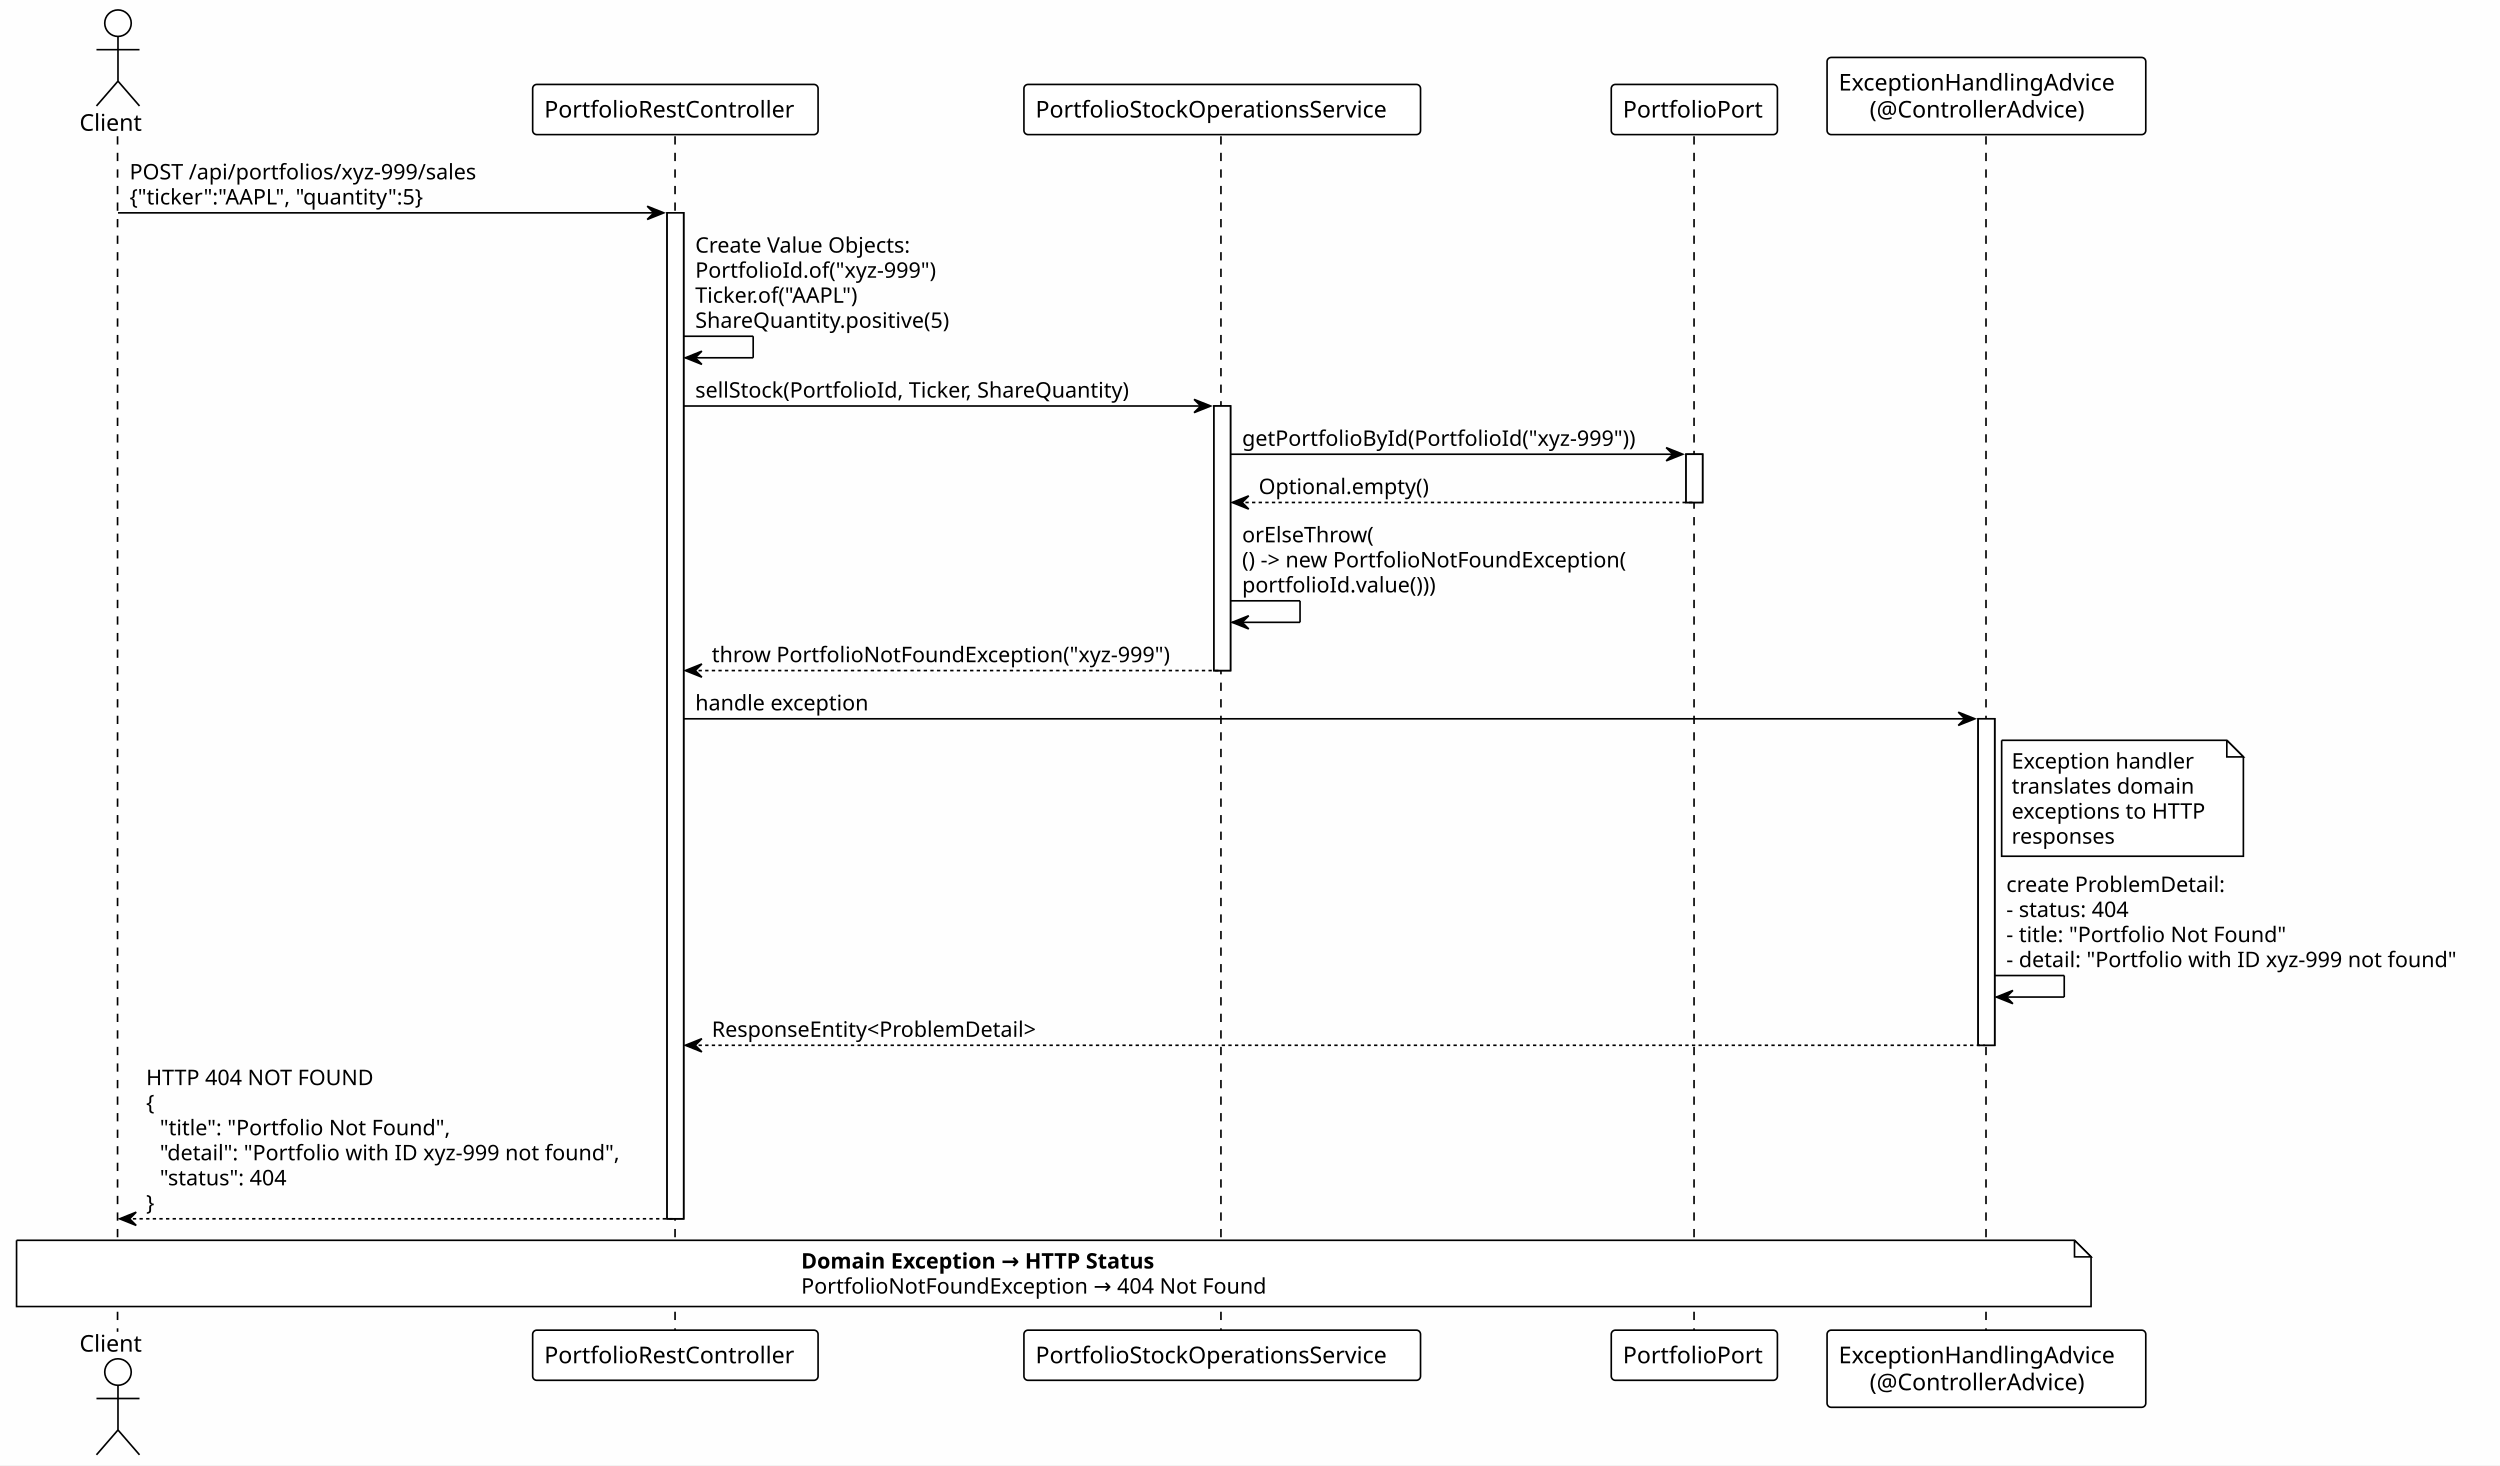
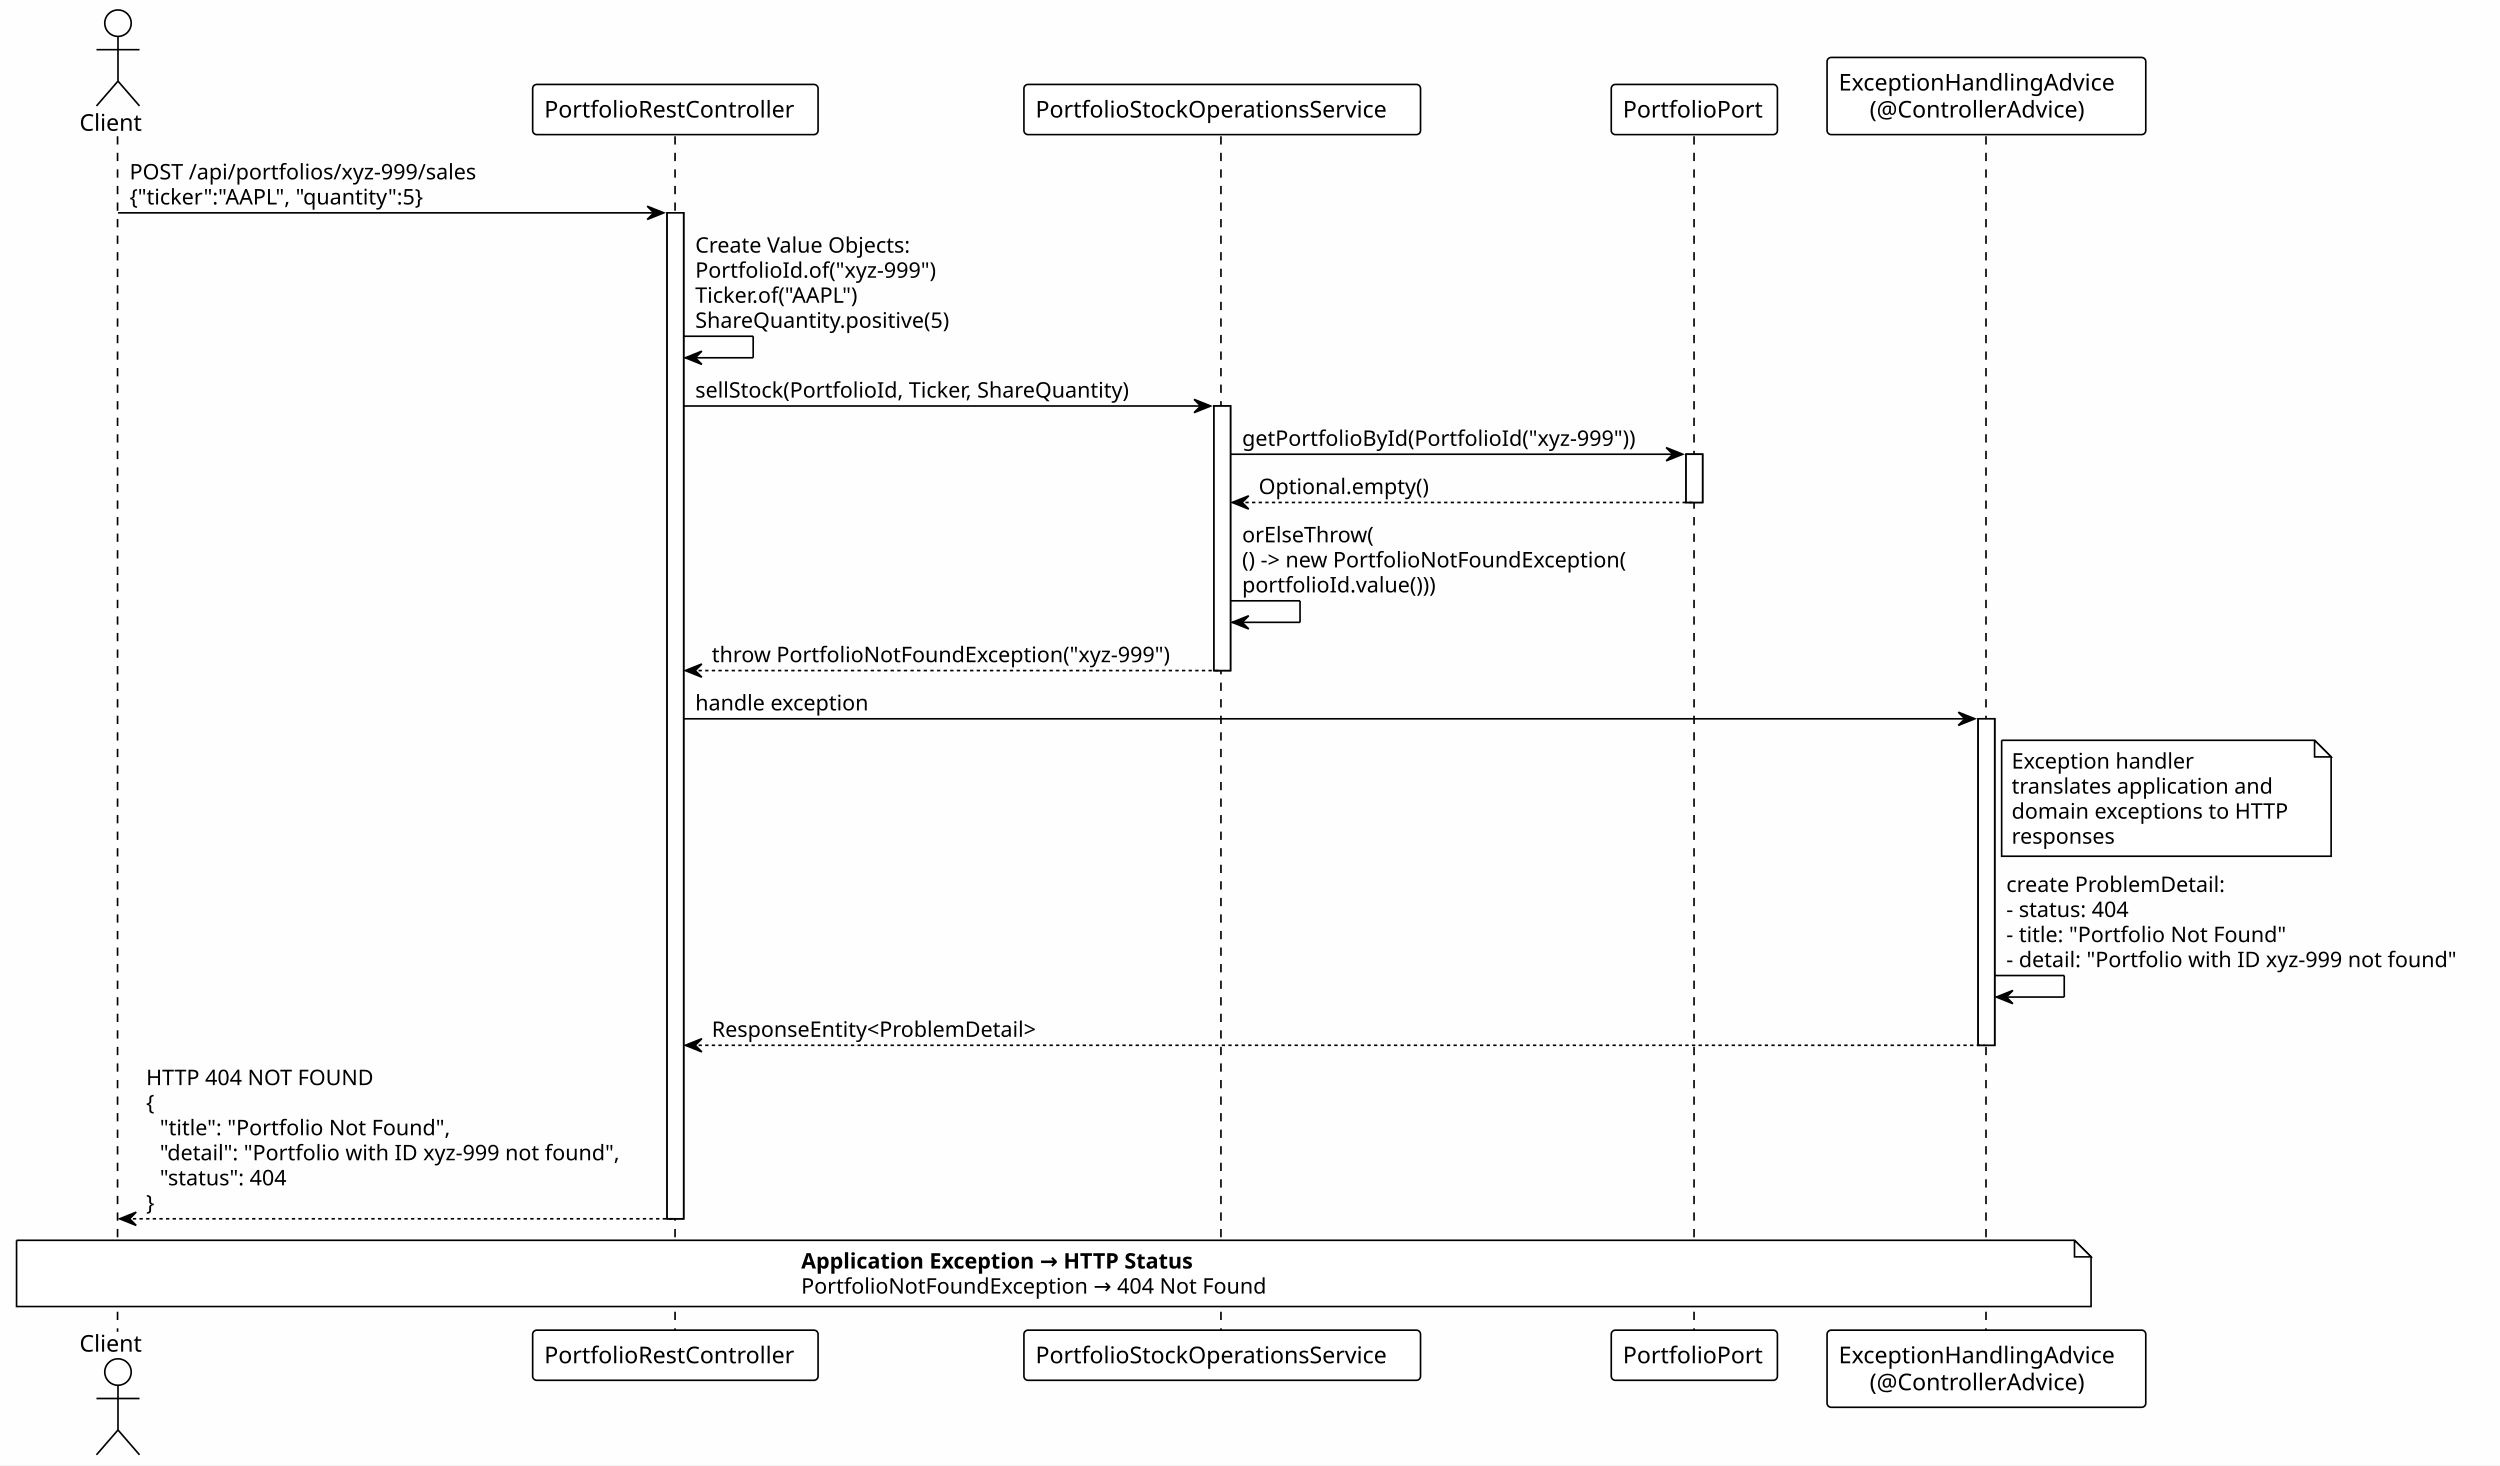
<svg xmlns="http://www.w3.org/2000/svg" contentStyleType="text/css" data-diagram-type="SEQUENCE" height="885px" preserveAspectRatio="none" style="width:1510px;height:885px;background:#FEFEFE;" version="1.1" viewBox="0 0 1510 885" width="1510px" zoomAndPan="magnify">
  <defs />
  <g>
    <rect fill="#FEFEFE" height="885" style="stroke:none;stroke-width:1;" width="1510" x="0" y="0" />
    <g>
      <rect fill="#FFFFFF" height="607.586" style="stroke:#000000;stroke-width:1;" width="10" x="402.923" y="128.562" />
    </g>
    <g>
      <rect fill="#FFFFFF" height="159.797" style="stroke:#000000;stroke-width:1;" width="10" x="733.226" y="245.227" />
    </g>
    <g>
      <rect fill="#FFFFFF" height="29.133" style="stroke:#000000;stroke-width:1;" width="10" x="1018.377" y="274.359" />
    </g>
    <g>
      <rect fill="#FFFFFF" height="197.195" style="stroke:#000000;stroke-width:1;" width="10" x="1194.799" y="434.156" />
    </g>
    <g class="participant-lifeline" data-entity-uid="part1" data-qualified-name="Client" id="part1-lifeline">
      <g>
        <rect fill="#000000" fill-opacity="0" height="722.117" width="8" x="67.265" y="82.297" />
        <line style="stroke:#000000;stroke-width:1;stroke-dasharray:5,5;" x1="71" x2="71" y1="82.297" y2="804.414" />
      </g>
    </g>
    <g class="participant-lifeline" data-entity-uid="part2" data-qualified-name="Controller" id="part2-lifeline">
      <g>
        <rect fill="#000000" fill-opacity="0" height="722.117" width="8" x="403.923" y="82.297" />
        <line style="stroke:#000000;stroke-width:1;stroke-dasharray:5,5;" x1="407.729" x2="407.729" y1="82.297" y2="804.414" />
      </g>
    </g>
    <g class="participant-lifeline" data-entity-uid="part3" data-qualified-name="Service" id="part3-lifeline">
      <g>
        <rect fill="#000000" fill-opacity="0" height="722.117" width="8" x="734.226" y="82.297" />
        <line style="stroke:#000000;stroke-width:1;stroke-dasharray:5,5;" x1="737.453" x2="737.453" y1="82.297" y2="804.414" />
      </g>
    </g>
    <g class="participant-lifeline" data-entity-uid="part4" data-qualified-name="Port" id="part4-lifeline">
      <g>
        <rect fill="#000000" fill-opacity="0" height="722.117" width="8" x="1019.377" y="82.297" />
        <line style="stroke:#000000;stroke-width:1;stroke-dasharray:5,5;" x1="1023.205" x2="1023.205" y1="82.297" y2="804.414" />
      </g>
    </g>
    <g class="participant-lifeline" data-entity-uid="part5" data-qualified-name="Handler" id="part5-lifeline">
      <g>
        <rect fill="#000000" fill-opacity="0" height="722.117" width="8" x="1195.799" y="82.297" />
        <line style="stroke:#000000;stroke-width:1;stroke-dasharray:5,5;" x1="1199.549" x2="1199.549" y1="82.297" y2="804.414" />
      </g>
    </g>
    <g class="participant participant-head" data-entity-uid="part1" data-qualified-name="Client" id="part1-head">
      <text fill="#000000" font-family="Verdana" font-size="14" lengthAdjust="spacing" textLength="40.53" x="48" y="78.995">Client</text>
      <ellipse cx="71.265" cy="14" fill="#FFFFFF" rx="8" ry="8" style="stroke:#000000;stroke-width:1;" />
      <path d="M71.265,22 L71.265,49 M58.265,30 L84.265,30 M71.265,49 L58.265,64 M71.265,49 L84.265,64" fill="none" style="stroke:#000000;stroke-width:1;" />
    </g>
    <g class="participant participant-tail" data-entity-uid="part1" data-qualified-name="Client" id="part1-tail">
      <text fill="#000000" font-family="Verdana" font-size="14" lengthAdjust="spacing" textLength="40.53" x="48" y="816.409">Client</text>
      <ellipse cx="71.265" cy="828.711" fill="#FFFFFF" rx="8" ry="8" style="stroke:#000000;stroke-width:1;" />
      <path d="M71.265,836.711 L71.265,863.711 M58.265,844.711 L84.265,844.711 M71.265,863.711 L58.265,878.711 M71.265,863.711 L84.265,878.711" fill="none" style="stroke:#000000;stroke-width:1;" />
    </g>
    <g class="participant participant-head" data-entity-uid="part2" data-qualified-name="Controller" id="part2-head">
      <rect fill="#FFFFFF" height="30.297" rx="2.5" ry="2.5" style="stroke:#000000;stroke-width:1;" width="172.389" x="321.729" y="51" />
      <text fill="#000000" font-family="Verdana" font-size="14" lengthAdjust="spacing" textLength="158.389" x="328.729" y="70.995">PortfolioRestController</text>
    </g>
    <g class="participant participant-tail" data-entity-uid="part2" data-qualified-name="Controller" id="part2-tail">
      <rect fill="#FFFFFF" height="30.297" rx="2.5" ry="2.5" style="stroke:#000000;stroke-width:1;" width="172.389" x="321.729" y="803.414" />
      <text fill="#000000" font-family="Verdana" font-size="14" lengthAdjust="spacing" textLength="158.389" x="328.729" y="823.409">PortfolioRestController</text>
    </g>
    <g class="participant participant-head" data-entity-uid="part3" data-qualified-name="Service" id="part3-head">
      <rect fill="#FFFFFF" height="30.297" rx="2.5" ry="2.5" style="stroke:#000000;stroke-width:1;" width="239.545" x="618.453" y="51" />
      <text fill="#000000" font-family="Verdana" font-size="14" lengthAdjust="spacing" textLength="225.545" x="625.453" y="70.995">PortfolioStockOperationsService</text>
    </g>
    <g class="participant participant-tail" data-entity-uid="part3" data-qualified-name="Service" id="part3-tail">
      <rect fill="#FFFFFF" height="30.297" rx="2.5" ry="2.5" style="stroke:#000000;stroke-width:1;" width="239.545" x="618.453" y="803.414" />
      <text fill="#000000" font-family="Verdana" font-size="14" lengthAdjust="spacing" textLength="225.545" x="625.453" y="823.409">PortfolioStockOperationsService</text>
    </g>
    <g class="participant participant-head" data-entity-uid="part4" data-qualified-name="Port" id="part4-head">
      <rect fill="#FFFFFF" height="30.297" rx="2.5" ry="2.5" style="stroke:#000000;stroke-width:1;" width="100.345" x="973.205" y="51" />
      <text fill="#000000" font-family="Verdana" font-size="14" lengthAdjust="spacing" textLength="86.345" x="980.205" y="70.995">PortfolioPort</text>
    </g>
    <g class="participant participant-tail" data-entity-uid="part4" data-qualified-name="Port" id="part4-tail">
      <rect fill="#FFFFFF" height="30.297" rx="2.5" ry="2.5" style="stroke:#000000;stroke-width:1;" width="100.345" x="973.205" y="803.414" />
      <text fill="#000000" font-family="Verdana" font-size="14" lengthAdjust="spacing" textLength="86.345" x="980.205" y="823.409">PortfolioPort</text>
    </g>
    <g class="participant participant-head" data-entity-uid="part5" data-qualified-name="Handler" id="part5-head">
      <rect fill="#FFFFFF" height="46.594" rx="2.5" ry="2.5" style="stroke:#000000;stroke-width:1;" width="192.5" x="1103.549" y="34.703" />
      <text fill="#000000" font-family="Verdana" font-size="14" lengthAdjust="spacing" textLength="178.5" x="1110.549" y="54.698">ExceptionHandlingAdvice</text>
      <text fill="#000000" font-family="Verdana" font-size="14" lengthAdjust="spacing" textLength="141.046" x="1129.276" y="70.995">(@ControllerAdvice)</text>
    </g>
    <g class="participant participant-tail" data-entity-uid="part5" data-qualified-name="Handler" id="part5-tail">
      <rect fill="#FFFFFF" height="46.594" rx="2.5" ry="2.5" style="stroke:#000000;stroke-width:1;" width="192.5" x="1103.549" y="803.414" />
      <text fill="#000000" font-family="Verdana" font-size="14" lengthAdjust="spacing" textLength="178.5" x="1110.549" y="823.409">ExceptionHandlingAdvice</text>
      <text fill="#000000" font-family="Verdana" font-size="14" lengthAdjust="spacing" textLength="141.046" x="1129.276" y="839.706">(@ControllerAdvice)</text>
    </g>
    <g>
      <rect fill="#FFFFFF" height="607.586" style="stroke:#000000;stroke-width:1;" width="10" x="402.923" y="128.562" />
    </g>
    <g>
      <rect fill="#FFFFFF" height="159.797" style="stroke:#000000;stroke-width:1;" width="10" x="733.226" y="245.227" />
    </g>
    <g>
      <rect fill="#FFFFFF" height="29.133" style="stroke:#000000;stroke-width:1;" width="10" x="1018.377" y="274.359" />
    </g>
    <g>
      <rect fill="#FFFFFF" height="197.195" style="stroke:#000000;stroke-width:1;" width="10" x="1194.799" y="434.156" />
    </g>
    <g class="message" data-entity-1="part1" data-entity-2="part2" id="msg1">
      <polygon fill="#000000" points="390.923,124.562,400.923,128.562,390.923,132.562,394.923,128.562" style="stroke:#000000;stroke-width:1;" />
      <line style="stroke:#000000;stroke-width:1;" x1="71.265" x2="396.923" y1="128.562" y2="128.562" />
      <text fill="#000000" font-family="Verdana" font-size="13" lengthAdjust="spacing" textLength="221.711" x="78.265" y="108.364">POST /api/portfolios/xyz-999/sales</text>
      <text fill="#000000" font-family="Verdana" font-size="13" lengthAdjust="spacing" textLength="201.506" x="78.265" y="123.497">{"ticker":"AAPL", "quantity":5}</text>
    </g>
    <g class="message" data-entity-1="part2" data-entity-2="part2" id="msg2">
      <line style="stroke:#000000;stroke-width:1;" x1="412.923" x2="454.923" y1="203.094" y2="203.094" />
      <line style="stroke:#000000;stroke-width:1;" x1="454.923" x2="454.923" y1="203.094" y2="216.094" />
      <line style="stroke:#000000;stroke-width:1;" x1="413.923" x2="454.923" y1="216.094" y2="216.094" />
      <polygon fill="#000000" points="423.923,212.094,413.923,216.094,423.923,220.094,419.923,216.094" style="stroke:#000000;stroke-width:1;" />
      <text fill="#000000" font-family="Verdana" font-size="13" lengthAdjust="spacing" textLength="141.946" x="419.923" y="152.629">Create Value Objects:</text>
      <text fill="#000000" font-family="Verdana" font-size="13" lengthAdjust="spacing" textLength="156.508" x="419.923" y="167.762">PortfolioId.of("xyz-999")</text>
      <text fill="#000000" font-family="Verdana" font-size="13" lengthAdjust="spacing" textLength="111.205" x="419.923" y="182.895">Ticker.of("AAPL")</text>
      <text fill="#000000" font-family="Verdana" font-size="13" lengthAdjust="spacing" textLength="167.515" x="419.923" y="198.028">ShareQuantity.positive(5)</text>
    </g>
    <g class="message" data-entity-1="part2" data-entity-2="part3" id="msg3">
      <polygon fill="#000000" points="721.226,241.227,731.226,245.227,721.226,249.227,725.226,245.227" style="stroke:#000000;stroke-width:1;" />
      <line style="stroke:#000000;stroke-width:1;" x1="412.923" x2="727.226" y1="245.227" y2="245.227" />
      <text fill="#000000" font-family="Verdana" font-size="13" lengthAdjust="spacing" textLength="284.223" x="419.923" y="240.161">sellStock(PortfolioId, Ticker, ShareQuantity)</text>
    </g>
    <g class="message" data-entity-1="part3" data-entity-2="part4" id="msg4">
      <polygon fill="#000000" points="1006.377,270.359,1016.377,274.359,1006.377,278.359,1010.377,274.359" style="stroke:#000000;stroke-width:1;" />
      <line style="stroke:#000000;stroke-width:1;" x1="743.226" x2="1012.377" y1="274.359" y2="274.359" />
      <text fill="#000000" font-family="Verdana" font-size="13" lengthAdjust="spacing" textLength="253.976" x="750.226" y="269.293">getPortfolioById(PortfolioId("xyz-999"))</text>
    </g>
    <g class="message" data-entity-1="part4" data-entity-2="part3" id="msg5">
      <polygon fill="#000000" points="754.226,299.492,744.226,303.492,754.226,307.492,750.226,303.492" style="stroke:#000000;stroke-width:1;" />
      <line style="stroke:#000000;stroke-width:1;stroke-dasharray:2,2;" x1="748.226" x2="1022.377" y1="303.492" y2="303.492" />
      <text fill="#000000" font-family="Verdana" font-size="13" lengthAdjust="spacing" textLength="110.944" x="760.226" y="298.426">Optional.empty()</text>
    </g>
    <g class="message" data-entity-1="part3" data-entity-2="part3" id="msg6">
      <line style="stroke:#000000;stroke-width:1;" x1="743.226" x2="785.226" y1="362.891" y2="362.891" />
      <line style="stroke:#000000;stroke-width:1;" x1="785.226" x2="785.226" y1="362.891" y2="375.891" />
      <line style="stroke:#000000;stroke-width:1;" x1="744.226" x2="785.226" y1="375.891" y2="375.891" />
      <polygon fill="#000000" points="754.226,371.891,744.226,375.891,754.226,379.891,750.226,375.891" style="stroke:#000000;stroke-width:1;" />
      <text fill="#000000" font-family="Verdana" font-size="13" lengthAdjust="spacing" textLength="85.078" x="750.226" y="327.559">orElseThrow(</text>
      <text fill="#000000" font-family="Verdana" font-size="13" lengthAdjust="spacing" textLength="251.151" x="750.226" y="342.692">() -&gt; new PortfolioNotFoundException(</text>
      <text fill="#000000" font-family="Verdana" font-size="13" lengthAdjust="spacing" textLength="126.369" x="750.226" y="357.825">portfolioId.value()))</text>
    </g>
    <g class="message" data-entity-1="part3" data-entity-2="part2" id="msg7">
      <polygon fill="#000000" points="423.923,401.023,413.923,405.023,423.923,409.023,419.923,405.023" style="stroke:#000000;stroke-width:1;" />
      <line style="stroke:#000000;stroke-width:1;stroke-dasharray:2,2;" x1="417.923" x2="737.226" y1="405.023" y2="405.023" />
      <text fill="#000000" font-family="Verdana" font-size="13" lengthAdjust="spacing" textLength="296.302" x="429.923" y="399.957">throw PortfolioNotFoundException("xyz-999")</text>
    </g>
    <g class="message" data-entity-1="part2" data-entity-2="part5" id="msg8">
      <polygon fill="#000000" points="1182.799,430.156,1192.799,434.156,1182.799,438.156,1186.799,434.156" style="stroke:#000000;stroke-width:1;" />
      <line style="stroke:#000000;stroke-width:1;" x1="412.923" x2="1188.799" y1="434.156" y2="434.156" />
      <text fill="#000000" font-family="Verdana" font-size="13" lengthAdjust="spacing" textLength="112.43" x="419.923" y="429.09">handle exception</text>
    </g>
-     <path d="M1209,447.156 L1209,517.156 L1355,517.156 L1355,457.156 L1345,447.156 L1209,447.156" fill="#FFFFFF" style="stroke:#000000;stroke-width:1;" />
-     <path d="M1345,447.156 L1345,457.156 L1355,457.156 L1345,447.156" fill="#FFFFFF" style="stroke:#000000;stroke-width:1;" />
+     <path d="M1209,447.156 L1209,517.156 L1408,517.156 L1408,457.156 L1398,447.156 L1209,447.156" fill="#FFFFFF" style="stroke:#000000;stroke-width:1;" />
+     <path d="M1398,447.156 L1398,457.156 L1408,457.156 L1398,447.156" fill="#FFFFFF" style="stroke:#000000;stroke-width:1;" />
    <text fill="#000000" font-family="Verdana" font-size="13" lengthAdjust="spacing" textLength="117.99" x="1215" y="464.223">Exception handler</text>
-     <text fill="#000000" font-family="Verdana" font-size="13" lengthAdjust="spacing" textLength="117.686" x="1215" y="479.356">translates domain</text>
-     <text fill="#000000" font-family="Verdana" font-size="13" lengthAdjust="spacing" textLength="125.576" x="1215" y="494.489">exceptions to HTTP</text>
+     <text fill="#000000" font-family="Verdana" font-size="13" lengthAdjust="spacing" textLength="169.298" x="1215" y="479.356">translates application and</text>
+     <text fill="#000000" font-family="Verdana" font-size="13" lengthAdjust="spacing" textLength="178.394" x="1215" y="494.489">domain exceptions to HTTP</text>
    <text fill="#000000" font-family="Verdana" font-size="13" lengthAdjust="spacing" textLength="66.105" x="1215" y="509.622">responses</text>
    <g class="message" data-entity-1="part5" data-entity-2="part5" id="msg9">
      <line style="stroke:#000000;stroke-width:1;" x1="1204.799" x2="1246.799" y1="589.219" y2="589.219" />
      <line style="stroke:#000000;stroke-width:1;" x1="1246.799" x2="1246.799" y1="589.219" y2="602.219" />
      <line style="stroke:#000000;stroke-width:1;" x1="1205.799" x2="1246.799" y1="602.219" y2="602.219" />
      <polygon fill="#000000" points="1215.799,598.219,1205.799,602.219,1215.799,606.219,1211.799,602.219" style="stroke:#000000;stroke-width:1;" />
      <text fill="#000000" font-family="Verdana" font-size="13" lengthAdjust="spacing" textLength="142.023" x="1211.799" y="538.754">create ProblemDetail:</text>
      <text fill="#000000" font-family="Verdana" font-size="13" lengthAdjust="spacing" textLength="82.094" x="1211.799" y="553.887">- status: 404</text>
      <text fill="#000000" font-family="Verdana" font-size="13" lengthAdjust="spacing" textLength="179.855" x="1211.799" y="569.02">- title: "Portfolio Not Found"</text>
      <text fill="#000000" font-family="Verdana" font-size="13" lengthAdjust="spacing" textLength="292.125" x="1211.799" y="584.153">- detail: "Portfolio with ID xyz-999 not found"</text>
    </g>
    <g class="message" data-entity-1="part5" data-entity-2="part2" id="msg10">
      <polygon fill="#000000" points="423.923,627.352,413.923,631.352,423.923,635.352,419.923,631.352" style="stroke:#000000;stroke-width:1;" />
      <line style="stroke:#000000;stroke-width:1;stroke-dasharray:2,2;" x1="417.923" x2="1198.799" y1="631.352" y2="631.352" />
      <text fill="#000000" font-family="Verdana" font-size="13" lengthAdjust="spacing" textLength="214.716" x="429.923" y="626.286">ResponseEntity&lt;ProblemDetail&gt;</text>
    </g>
    <g class="message" data-entity-1="part2" data-entity-2="part1" id="msg11">
      <polygon fill="#000000" points="82.265,732.148,72.265,736.148,82.265,740.148,78.265,736.148" style="stroke:#000000;stroke-width:1;" />
      <line style="stroke:#000000;stroke-width:1;stroke-dasharray:2,2;" x1="76.265" x2="406.923" y1="736.148" y2="736.148" />
      <text fill="#000000" font-family="Verdana" font-size="13" lengthAdjust="spacing" textLength="145.565" x="88.265" y="655.418">HTTP 404 NOT FOUND</text>
      <text fill="#000000" font-family="Verdana" font-size="13" lengthAdjust="spacing" textLength="8.271" x="88.265" y="670.551">{</text>
      <text fill="#000000" font-family="Verdana" font-size="13" lengthAdjust="spacing" textLength="187.123" x="96.53" y="685.684">"title": "Portfolio Not Found",</text>
      <text fill="#000000" font-family="Verdana" font-size="13" lengthAdjust="spacing" textLength="299.394" x="96.53" y="700.817">"detail": "Portfolio with ID xyz-999 not found",</text>
      <text fill="#000000" font-family="Verdana" font-size="13" lengthAdjust="spacing" textLength="85.23" x="96.53" y="715.95">"status": 404</text>
      <text fill="#000000" font-family="Verdana" font-size="13" lengthAdjust="spacing" textLength="8.271" x="88.265" y="731.082">}</text>
    </g>
    <path d="M10,749.148 L10,789.148 L1263,789.148 L1263,759.148 L1253,749.148 L10,749.148" fill="#FFFFFF" style="stroke:#000000;stroke-width:1;" />
    <path d="M1253,749.148 L1253,759.148 L1263,759.148 L1253,749.148" fill="#FFFFFF" style="stroke:#000000;stroke-width:1;" />
-     <text fill="#000000" font-family="Verdana" font-size="13" font-weight="bold" lengthAdjust="spacing" textLength="242.398" x="483.896" y="766.215">Domain Exception → HTTP Status</text>
+     <text fill="#000000" font-family="Verdana" font-size="13" font-weight="bold" lengthAdjust="spacing" textLength="269.566" x="483.896" y="766.215">Application Exception → HTTP Status</text>
    <text fill="#000000" font-family="Verdana" font-size="13" lengthAdjust="spacing" textLength="296.258" x="483.896" y="781.348">PortfolioNotFoundException → 404 Not Found</text>
  </g>
</svg>
